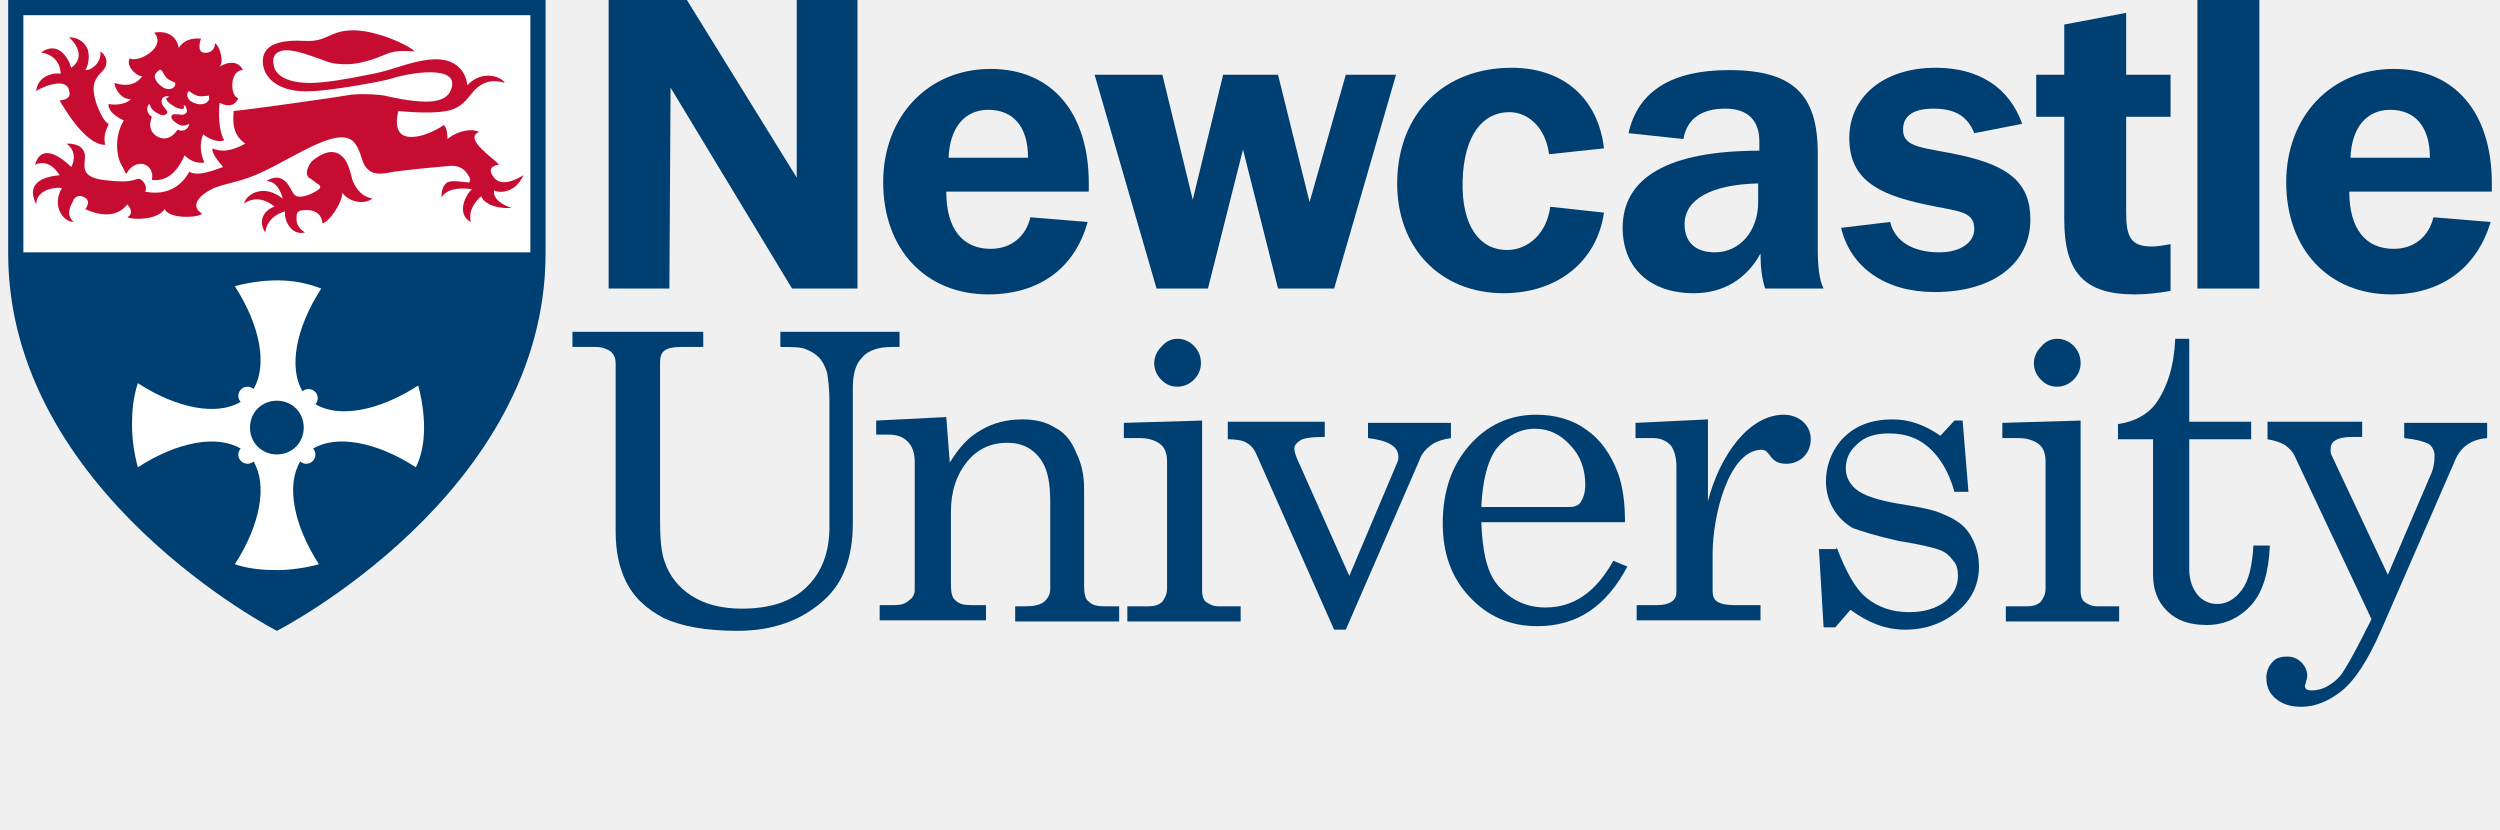
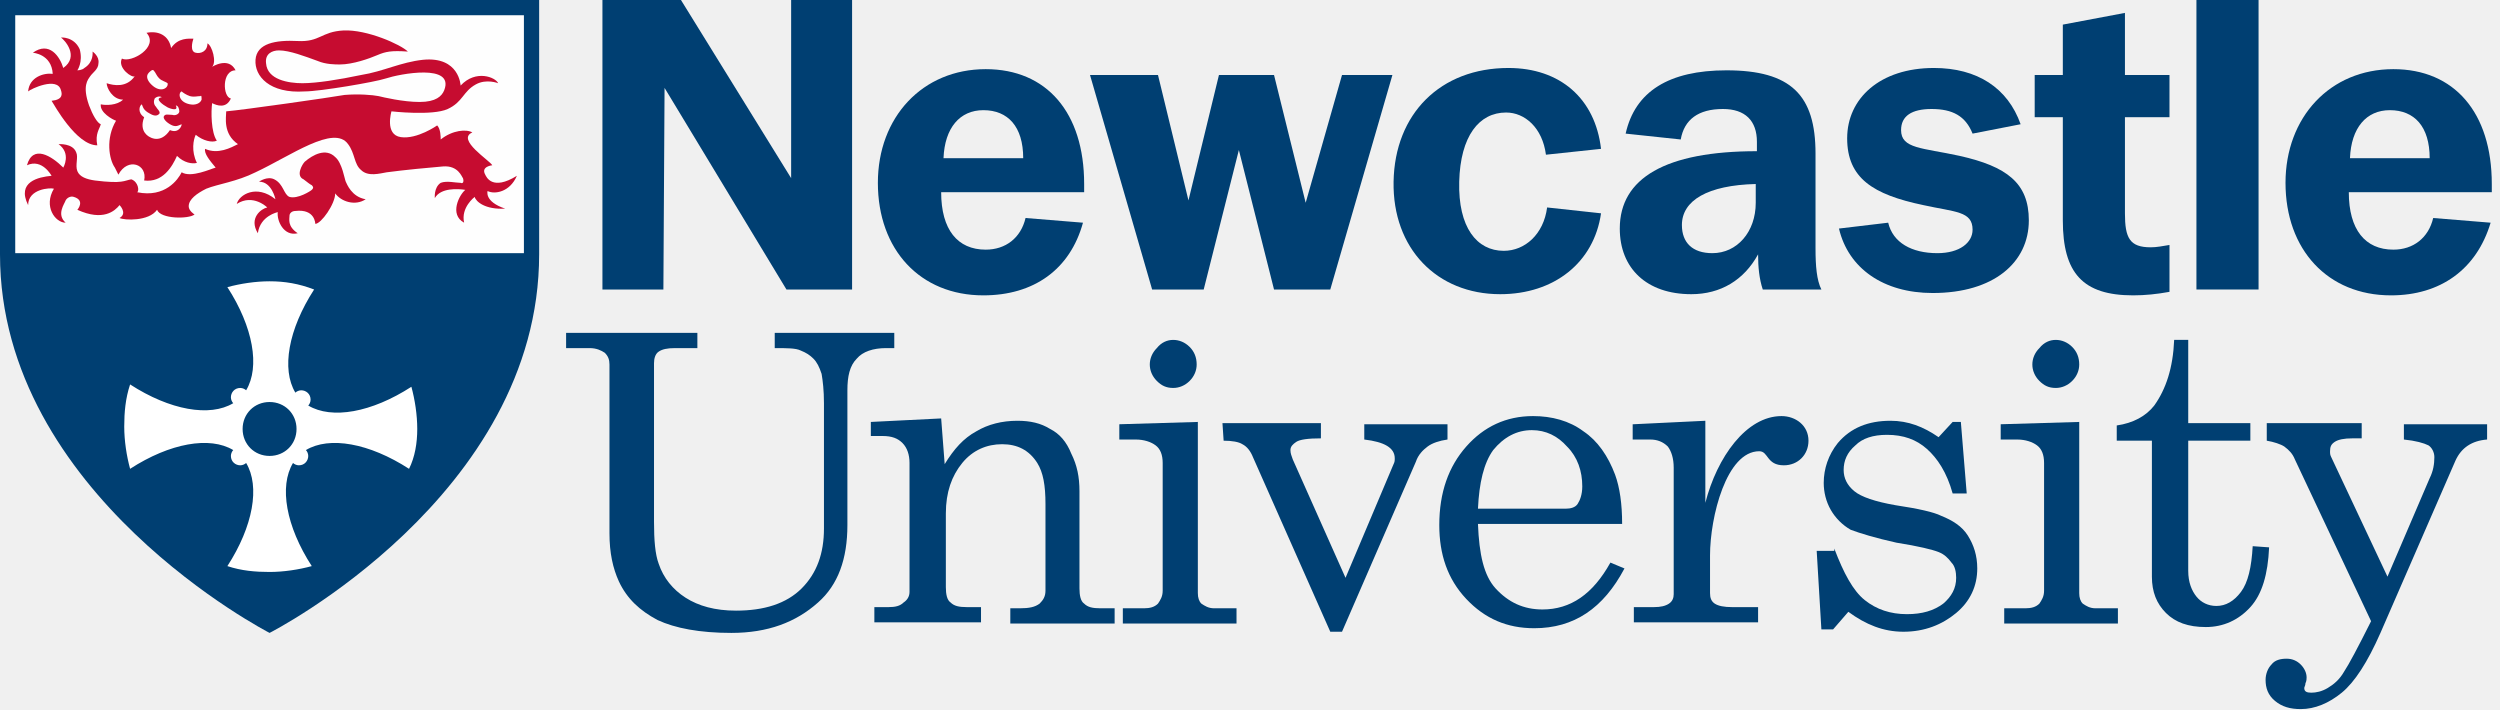
- <svg xmlns="http://www.w3.org/2000/svg" version="1.1" id="Layer_1" x="0px" y="0px" viewBox="0 0 214 71" style="enable-background:new 0 0 214 71;" xml:space="preserve">
+ <svg xmlns="http://www.w3.org/2000/svg" version="1.1" id="Layer_1" x="0px" y="0px" viewBox="0 0 213.3 60.5" style="enable-background:new 0 0 213.3 60.5;" xml:space="preserve">
  <style type="text/css">
	.st0{fill:#003F72;}
	.st1{fill:#FFFFFF;}
	.st2{fill:#FEFEFE;}
	.st3{fill:#C60C30;}
</style>
  <g>
-     <path class="st0" d="M84.6,25.2c-5.4,0-9-3.9-9-9.6c0-5.6,3.8-9.7,9.2-9.7c5.2,0,8.4,3.7,8.4,9.8c0,0.2,0,0.5,0,0.7H81   c0,3.2,1.4,4.9,3.8,4.9c1.7,0,3-1,3.4-2.7l4.9,0.4C92,23,88.9,25.2,84.6,25.2 M88,13.5c0-2.7-1.3-4.1-3.4-4.1c-2,0-3.3,1.5-3.4,4.1   H88z" />
-     <path class="st0" d="M204.7,25.2c-5.4,0-9-3.9-9-9.6c0-5.6,3.8-9.7,9.2-9.7c5.2,0,8.4,3.7,8.4,9.8c0,0.2,0,0.5,0,0.7h-12.2   c0,3.2,1.4,4.9,3.8,4.9c1.7,0,3-1,3.4-2.7l4.9,0.4C212,23,208.9,25.2,204.7,25.2 M208,13.5c0-2.7-1.3-4.1-3.4-4.1   c-2,0-3.3,1.5-3.4,4.1H208z" />
-     <polyline class="st0" points="93.7,6.4 99.5,6.4 102.1,17.1 104.7,6.4 109.4,6.4 112.1,17.3 115.2,6.4 119.5,6.4 114.2,24.7    109.4,24.7 106.4,12.8 103.4,24.7 99,24.7 93.7,6.4  " />
-     <path class="st0" d="M129.2,9.6c-2.3,0-3.9,2-4,5.9c-0.1,3.9,1.5,5.9,3.8,5.9c1.8,0,3.4-1.4,3.7-3.7l4.6,0.5   c-0.6,4.2-4,6.9-8.6,6.9c-5.4,0-9.2-3.9-9.1-9.6c0.1-5.8,4-9.7,9.8-9.7c4.4,0,7.4,2.6,7.9,6.9l-4.7,0.5   C132.3,10.9,130.8,9.6,129.2,9.6" />
-     <path class="st0" d="M150.7,21.7c-1.2,2.2-3.2,3.4-5.7,3.4c-3.8,0-6.1-2.2-6.1-5.6c0-4.3,3.9-6.6,11.7-6.6v-0.8   c0-1.8-1-2.8-2.9-2.8c-2.1,0-3.3,0.9-3.6,2.6l-4.7-0.5c0.8-3.6,3.7-5.4,8.6-5.4c5.5,0,7.6,2.1,7.6,7.1v8.1c0,1.5,0.1,2.7,0.5,3.5   h-5C150.8,23.8,150.7,22.8,150.7,21.7 M144.2,19.2c0,1.5,0.9,2.4,2.6,2.4c2.1,0,3.7-1.8,3.7-4.3v-1.6   C146.4,15.8,144.2,17.1,144.2,19.2z" />
-     <path class="st0" d="M161.8,19c0.4,1.7,2,2.6,4.2,2.6c1.9,0,3-0.9,3-2c0-1.6-1.5-1.5-4.2-2.1c-4.3-0.9-6.5-2.3-6.5-5.7   c0-3.4,2.8-6,7.4-6c3.7,0,6.3,1.7,7.4,4.8l-4.1,0.8c-0.6-1.5-1.7-2.1-3.5-2.1c-1.7,0-2.6,0.6-2.6,1.8c0,1.6,1.8,1.5,5,2.2   c4,0.9,5.9,2.3,5.9,5.5c0,3.6-3,6.2-8.2,6.2c-4.2,0-7.2-2.1-8-5.5L161.8,19" />
-     <polyline class="st0" points="188.1,0 193.4,0 193.4,24.7 188.1,24.7 188.1,0  " />
-     <path class="st0" d="M81.3,39.6c0.8-1.3,1.6-2.2,2.7-2.8c1-0.6,2.2-0.9,3.5-0.9c1.1,0,2,0.2,2.8,0.7c0.8,0.4,1.4,1.1,1.8,2.1   c0.5,1,0.7,2,0.7,3.2v8.3c0,0.6,0.1,1.1,0.4,1.3c0.3,0.3,0.7,0.4,1.4,0.4h1.2v1.3h-8.9v-1.3h0.8c0.8,0,1.3-0.1,1.7-0.4   c0.3-0.3,0.5-0.6,0.5-1.1V43c0-1.6-0.2-2.7-0.7-3.5c-0.7-1.1-1.7-1.6-3-1.6c-1.3,0-2.5,0.5-3.4,1.6c-0.9,1.1-1.4,2.5-1.4,4.3v6.3   c0,0.6,0.1,1.1,0.4,1.3c0.3,0.3,0.7,0.4,1.4,0.4h1.2v1.3h-9.1v-1.3h1.2c0.6,0,1-0.1,1.3-0.4c0.3-0.2,0.5-0.5,0.5-0.9v-11   c0-0.7-0.2-1.3-0.6-1.7c-0.4-0.4-0.9-0.6-1.7-0.6H75v-1.2l6-0.3L81.3,39.6" />
-     <path class="st0" d="M96.1,36.2l6.8-0.2v14.6c0,0.4,0.1,0.7,0.3,0.9c0.3,0.2,0.6,0.4,1.1,0.4h1.9v1.3h-9.7v-1.3h1.8   c0.5,0,0.9-0.1,1.2-0.4c0.2-0.3,0.4-0.6,0.4-1.1V39.5c0-0.7-0.2-1.2-0.6-1.5c-0.4-0.3-1-0.5-1.7-0.5h-1.4V36.2 M100.8,29   c0.5,0,1,0.2,1.4,0.6c0.4,0.4,0.6,0.9,0.6,1.5c0,0.5-0.2,1-0.6,1.4c-0.4,0.4-0.9,0.6-1.4,0.6c-0.6,0-1-0.2-1.4-0.6   c-0.4-0.4-0.6-0.9-0.6-1.4c0-0.5,0.2-1,0.6-1.4C99.8,29.2,100.3,29,100.8,29z" />
-     <path class="st0" d="M171.3,36.2l6.8-0.2v14.6c0,0.4,0.1,0.7,0.3,0.9c0.3,0.2,0.6,0.4,1.1,0.4h1.9v1.3h-9.7v-1.3h1.8   c0.5,0,0.9-0.1,1.2-0.4c0.2-0.3,0.4-0.6,0.4-1.1V39.5c0-0.7-0.2-1.2-0.6-1.5c-0.4-0.3-1-0.5-1.7-0.5h-1.4V36.2 M176.1,29   c0.5,0,1,0.2,1.4,0.6c0.4,0.4,0.6,0.9,0.6,1.5c0,0.5-0.2,1-0.6,1.4c-0.4,0.4-0.9,0.6-1.4,0.6c-0.6,0-1-0.2-1.4-0.6   c-0.4-0.4-0.6-0.9-0.6-1.4c0-0.5,0.2-1,0.6-1.4C175.1,29.2,175.6,29,176.1,29z" />
-     <path class="st0" d="M105,36.1h8.4v1.3c-1.1,0-1.8,0.1-2.1,0.3c-0.3,0.2-0.5,0.4-0.5,0.7c0,0.3,0.1,0.5,0.2,0.8l4.5,10.1l4.1-9.7   c0.1-0.2,0.1-0.3,0.1-0.5c0-0.9-0.9-1.4-2.6-1.6v-1.3h7.1v1.3c-0.7,0.1-1.3,0.3-1.7,0.6c-0.4,0.3-0.8,0.7-1,1.3l-6.3,14.5h-1   l-6.6-14.9c-0.2-0.5-0.5-0.9-0.9-1.1c-0.3-0.2-0.9-0.3-1.6-0.3V36.1" />
-     <path class="st0" d="M139.1,44.7h-12.3c0.1,2.6,0.5,4.4,1.5,5.5c1.1,1.2,2.4,1.8,4,1.8c2.4,0,4.3-1.3,5.8-4l1.2,0.5   c-1.8,3.4-4.3,5.1-7.7,5.1c-2.3,0-4.2-0.8-5.8-2.5c-1.6-1.7-2.3-3.8-2.3-6.3c0-2.8,0.8-5,2.3-6.7c1.5-1.7,3.4-2.6,5.7-2.6   c1.6,0,3.1,0.4,4.3,1.3c1.2,0.8,2.1,2.1,2.7,3.7C138.9,41.6,139.1,43,139.1,44.7 M126.8,43.4h7.5c0.4,0,0.8-0.1,1-0.4   c0.2-0.3,0.4-0.8,0.4-1.5c0-1.3-0.4-2.5-1.3-3.4c-0.8-0.9-1.8-1.4-3-1.4c-1.3,0-2.4,0.6-3.3,1.7C127.3,39.5,126.9,41.2,126.8,43.4z   " />
-     <path class="st0" d="M157.2,46.8c0.8,2.1,1.6,3.6,2.6,4.4c1,0.8,2.2,1.2,3.6,1.2c1.3,0,2.3-0.3,3.1-0.9c0.7-0.6,1.1-1.3,1.1-2.2   c0-0.5-0.1-1-0.4-1.3c-0.3-0.4-0.6-0.7-1.1-0.9c-0.5-0.2-1.7-0.5-3.6-0.8c-1.8-0.4-3.1-0.8-3.9-1.1c-0.7-0.4-1.3-1-1.7-1.7   c-0.4-0.7-0.6-1.5-0.6-2.3c0-1.2,0.4-2.4,1.2-3.4c1.1-1.3,2.6-1.9,4.5-1.9c1.5,0,2.8,0.5,4.1,1.4l1.2-1.3h0.7l0.5,6.1h-1.2   c-0.5-1.8-1.3-3-2.2-3.8c-0.9-0.8-2-1.2-3.4-1.2c-1.2,0-2.1,0.3-2.7,0.9c-0.7,0.6-1,1.3-1,2.1c0,0.7,0.3,1.3,0.9,1.8   c0.6,0.5,1.8,0.9,3.5,1.2c2,0.3,3.3,0.6,3.9,0.9c1,0.4,1.8,0.9,2.3,1.7c0.5,0.8,0.8,1.7,0.8,2.8c0,1.5-0.6,2.8-1.8,3.8   c-1.2,1-2.7,1.6-4.5,1.6c-1.7,0-3.2-0.6-4.7-1.7l-1.3,1.5h-1l-0.4-6.7H157.2" />
-     <path class="st0" d="M194,36.1h8.2v1.3h-0.8c-0.7,0-1.2,0.1-1.5,0.3c-0.3,0.2-0.4,0.4-0.4,0.8c0,0.2,0,0.3,0.1,0.5l4.8,10.2   l3.6-8.4c0.3-0.6,0.4-1.2,0.4-1.8c0-0.4-0.2-0.8-0.5-1c-0.4-0.2-1.1-0.4-2.1-0.5v-1.3h7.1v1.3c-1.3,0.1-2.2,0.7-2.7,1.8l-6.4,14.7   c-1.1,2.5-2.2,4.2-3.3,5.1c-1.1,0.9-2.3,1.4-3.5,1.4c-0.9,0-1.6-0.2-2.2-0.7c-0.6-0.5-0.8-1.1-0.8-1.8c0-0.5,0.2-1,0.5-1.3   c0.3-0.4,0.8-0.5,1.3-0.5c0.5,0,0.9,0.2,1.2,0.5c0.3,0.3,0.5,0.7,0.5,1.1c0,0.1,0,0.3-0.1,0.5c0,0.2-0.1,0.3-0.1,0.4   c0,0.3,0.2,0.4,0.6,0.4c0.4,0,0.9-0.1,1.4-0.4c0.5-0.3,1-0.7,1.4-1.4c0.4-0.6,1.2-2.1,2.3-4.3l-6.5-13.8c-0.2-0.5-0.5-0.8-0.9-1.1   c-0.3-0.2-0.9-0.4-1.5-0.5V36.1" />
-     <polyline class="st0" points="52.1,0 58.8,0 68.2,15.2 68.2,0 73.4,0 73.4,24.7 67.8,24.7 57.4,7.5 57.3,24.7 52.1,24.7 52.1,0     " />
-     <path class="st0" d="M49,28.4h11.2v1.3h-1.9c-0.7,0-1.1,0.1-1.4,0.3c-0.3,0.2-0.4,0.6-0.4,1v13.5c0,1.6,0.1,2.8,0.4,3.6   c0.4,1.2,1.2,2.2,2.3,2.9c1.1,0.7,2.5,1.1,4.3,1.1c2.4,0,4.3-0.6,5.6-1.9c1.3-1.3,1.9-3,1.9-5.1V34.4c0-1.1-0.1-1.9-0.2-2.5   c-0.2-0.6-0.4-1-0.7-1.3c-0.3-0.3-0.6-0.5-1.1-0.7c-0.4-0.2-1.2-0.2-2.2-0.2v-1.3H77v1.3h-0.7c-1.1,0-2,0.3-2.5,0.9   c-0.6,0.6-0.8,1.5-0.8,2.7v11.5c0,2.9-0.8,5.1-2.5,6.6c-1.9,1.7-4.3,2.6-7.4,2.6c-2.7,0-4.8-0.4-6.3-1.1c-1.5-0.8-2.6-1.8-3.3-3.3   c-0.5-1.1-0.8-2.4-0.8-4.1V31.1c0-0.4-0.1-0.7-0.4-1c-0.3-0.2-0.7-0.4-1.3-0.4H49V28.4" />
-     <path class="st0" d="M185.8,20.9c-0.6,0.1-1.1,0.2-1.6,0.2c-1.8,0-2.2-0.8-2.2-2.9V10h3.8V6.4H182V1.1l-5.3,1v4.3h-2.4V10h2.4v8.8   c0,4.5,1.7,6.4,6,6.4c1,0,2-0.1,3.1-0.3V20.9" />
-     <path class="st0" d="M192.9,46.6c-0.1,1.8-0.4,3.1-1,3.9c-0.6,0.8-1.3,1.2-2.1,1.2c-0.7,0-1.3-0.3-1.7-0.8   c-0.4-0.5-0.7-1.2-0.7-2.2V37.6h5.3v-1.5h-5.3V29h-1.2c-0.1,2.4-0.7,4.2-1.7,5.6c-0.7,0.9-1.8,1.5-3.2,1.7v1.3h3v11.6   c0,1.3,0.4,2.3,1.2,3.1c0.8,0.8,1.9,1.2,3.4,1.2c1.5,0,2.8-0.6,3.8-1.7c1-1.1,1.5-2.8,1.6-5.1H192.9" />
-     <path class="st0" d="M152.7,35.5c-3,0-5.5,3.5-6.5,7.4v-7l-6.2,0.3v1.3h1.5c0.6,0,1.1,0.2,1.5,0.6c0.3,0.4,0.5,1,0.5,1.8v10.8   c0,0.3-0.1,0.6-0.4,0.8c-0.3,0.2-0.7,0.3-1.3,0.3h-1.7v1.3h10.6v-1.3h-2.2c-0.7,0-1.2-0.1-1.5-0.3c-0.3-0.2-0.4-0.5-0.4-0.9v-3.2   c0-3.3,1.4-8.9,4.2-8.9c0.8,0,0.6,1.2,2.1,1.2c1.2,0,2.1-0.9,2.1-2.1C155,36.3,153.9,35.5,152.7,35.5" />
-     <path class="st0" d="M0.7,0c0,0,0,14.6,0,21.7c0,20.5,23,32.3,23,32.3s23-11.7,23-32.3c0-7.1,0-21.7,0-21.7H0.7" />
+     <path class="st0" d="M83.9,25.2c-5.4,0-9-3.9-9-9.6c0-5.6,3.8-9.7,9.2-9.7c5.2,0,8.4,3.7,8.4,9.8c0,0.2,0,0.5,0,0.7H80.3   c0,3.2,1.4,4.9,3.8,4.9c1.7,0,3-1,3.4-2.7l4.9,0.4C91.3,23,88.2,25.2,83.9,25.2 M87.3,13.5c0-2.7-1.3-4.1-3.4-4.1   c-2,0-3.3,1.5-3.4,4.1H87.3z" />
+     <path class="st0" d="M204,25.2c-5.4,0-9-3.9-9-9.6c0-5.6,3.8-9.7,9.2-9.7c5.2,0,8.4,3.7,8.4,9.8c0,0.2,0,0.5,0,0.7h-12.2   c0,3.2,1.4,4.9,3.8,4.9c1.7,0,3-1,3.4-2.7l4.9,0.4C211.3,23,208.2,25.2,204,25.2 M207.3,13.5c0-2.7-1.3-4.1-3.4-4.1   c-2,0-3.3,1.5-3.4,4.1H207.3z" />
+     <polyline class="st0" points="93,6.4 98.8,6.4 101.4,17.1 104,6.4 108.7,6.4 111.4,17.3 114.5,6.4 118.8,6.4 113.5,24.7    108.7,24.7 105.7,12.8 102.7,24.7 98.3,24.7 93,6.4  " />
+     <path class="st0" d="M128.5,9.6c-2.3,0-3.9,2-4,5.9s1.5,5.9,3.8,5.9c1.8,0,3.4-1.4,3.7-3.7l4.6,0.5c-0.6,4.2-4,6.9-8.6,6.9   c-5.4,0-9.2-3.9-9.1-9.6c0.1-5.8,4-9.7,9.8-9.7c4.4,0,7.4,2.6,7.9,6.9l-4.7,0.5C131.6,10.9,130.1,9.6,128.5,9.6" />
+     <path class="st0" d="M150,21.7c-1.2,2.2-3.2,3.4-5.7,3.4c-3.8,0-6.1-2.2-6.1-5.6c0-4.3,3.9-6.6,11.7-6.6v-0.8c0-1.8-1-2.8-2.9-2.8   c-2.1,0-3.3,0.9-3.6,2.6l-4.7-0.5c0.8-3.6,3.7-5.4,8.6-5.4c5.5,0,7.6,2.1,7.6,7.1v8.1c0,1.5,0.1,2.7,0.5,3.5h-5   C150.1,23.8,150,22.8,150,21.7 M143.5,19.2c0,1.5,0.9,2.4,2.6,2.4c2.1,0,3.7-1.8,3.7-4.3v-1.6C145.7,15.8,143.5,17.1,143.5,19.2z" />
+     <path class="st0" d="M161.1,19c0.4,1.7,2,2.6,4.2,2.6c1.9,0,3-0.9,3-2c0-1.6-1.5-1.5-4.2-2.1c-4.3-0.9-6.5-2.3-6.5-5.7s2.8-6,7.4-6   c3.7,0,6.3,1.7,7.4,4.8l-4.1,0.8c-0.6-1.5-1.7-2.1-3.5-2.1c-1.7,0-2.6,0.6-2.6,1.8c0,1.6,1.8,1.5,5,2.2c4,0.9,5.9,2.3,5.9,5.5   c0,3.6-3,6.2-8.2,6.2c-4.2,0-7.2-2.1-8-5.5L161.1,19" />
+     <polyline class="st0" points="187.4,0 192.7,0 192.7,24.7 187.4,24.7 187.4,0  " />
+     <path class="st0" d="M80.6,39.6c0.8-1.3,1.6-2.2,2.7-2.8c1-0.6,2.2-0.9,3.5-0.9c1.1,0,2,0.2,2.8,0.7c0.8,0.4,1.4,1.1,1.8,2.1   c0.5,1,0.7,2,0.7,3.2v8.3c0,0.6,0.1,1.1,0.4,1.3c0.3,0.3,0.7,0.4,1.4,0.4h1.2v1.3h-8.9v-1.3H87c0.8,0,1.3-0.1,1.7-0.4   c0.3-0.3,0.5-0.6,0.5-1.1V43c0-1.6-0.2-2.7-0.7-3.5c-0.7-1.1-1.7-1.6-3-1.6s-2.5,0.5-3.4,1.6s-1.4,2.5-1.4,4.3v6.3   c0,0.6,0.1,1.1,0.4,1.3c0.3,0.3,0.7,0.4,1.4,0.4h1.2v1.3h-9.1v-1.3h1.2c0.6,0,1-0.1,1.3-0.4c0.3-0.2,0.5-0.5,0.5-0.9v-11   c0-0.7-0.2-1.3-0.6-1.7s-0.9-0.6-1.7-0.6h-1V36l6-0.3L80.6,39.6" />
+     <path class="st0" d="M95.4,36.2l6.8-0.2v14.6c0,0.4,0.1,0.7,0.3,0.9c0.3,0.2,0.6,0.4,1.1,0.4h1.9v1.3h-9.7v-1.3h1.8   c0.5,0,0.9-0.1,1.2-0.4c0.2-0.3,0.4-0.6,0.4-1.1V39.5c0-0.7-0.2-1.2-0.6-1.5s-1-0.5-1.7-0.5h-1.4v-1.3 M100.1,29   c0.5,0,1,0.2,1.4,0.6s0.6,0.9,0.6,1.5c0,0.5-0.2,1-0.6,1.4s-0.9,0.6-1.4,0.6c-0.6,0-1-0.2-1.4-0.6c-0.4-0.4-0.6-0.9-0.6-1.4   s0.2-1,0.6-1.4C99.1,29.2,99.6,29,100.1,29z" />
+     <path class="st0" d="M170.6,36.2l6.8-0.2v14.6c0,0.4,0.1,0.7,0.3,0.9c0.3,0.2,0.6,0.4,1.1,0.4h1.9v1.3H171v-1.3h1.8   c0.5,0,0.9-0.1,1.2-0.4c0.2-0.3,0.4-0.6,0.4-1.1V39.5c0-0.7-0.2-1.2-0.6-1.5c-0.4-0.3-1-0.5-1.7-0.5h-1.4v-1.3 M175.4,29   c0.5,0,1,0.2,1.4,0.6s0.6,0.9,0.6,1.5c0,0.5-0.2,1-0.6,1.4c-0.4,0.4-0.9,0.6-1.4,0.6c-0.6,0-1-0.2-1.4-0.6   c-0.4-0.4-0.6-0.9-0.6-1.4s0.2-1,0.6-1.4C174.4,29.2,174.9,29,175.4,29z" />
+     <path class="st0" d="M104.3,36.1h8.4v1.3c-1.1,0-1.8,0.1-2.1,0.3c-0.3,0.2-0.5,0.4-0.5,0.7s0.1,0.5,0.2,0.8l4.5,10.1l4.1-9.7   c0.1-0.2,0.1-0.3,0.1-0.5c0-0.9-0.9-1.4-2.6-1.6v-1.3h7.1v1.3c-0.7,0.1-1.3,0.3-1.7,0.6c-0.4,0.3-0.8,0.7-1,1.3l-6.3,14.5h-1   L106.9,39c-0.2-0.5-0.5-0.9-0.9-1.1c-0.3-0.2-0.9-0.3-1.6-0.3L104.3,36.1" />
+     <path class="st0" d="M138.4,44.7h-12.3c0.1,2.6,0.5,4.4,1.5,5.5c1.1,1.2,2.4,1.8,4,1.8c2.4,0,4.3-1.3,5.8-4l1.2,0.5   c-1.8,3.4-4.3,5.1-7.7,5.1c-2.3,0-4.2-0.8-5.8-2.5c-1.6-1.7-2.3-3.8-2.3-6.3c0-2.8,0.8-5,2.3-6.7s3.4-2.6,5.7-2.6   c1.6,0,3.1,0.4,4.3,1.3c1.2,0.8,2.1,2.1,2.7,3.7C138.2,41.6,138.4,43,138.4,44.7 M126.1,43.4h7.5c0.4,0,0.8-0.1,1-0.4   c0.2-0.3,0.4-0.8,0.4-1.5c0-1.3-0.4-2.5-1.3-3.4c-0.8-0.9-1.8-1.4-3-1.4c-1.3,0-2.4,0.6-3.3,1.7C126.6,39.5,126.2,41.2,126.1,43.4z   " />
+     <path class="st0" d="M156.5,46.8c0.8,2.1,1.6,3.6,2.6,4.4c1,0.8,2.2,1.2,3.6,1.2c1.3,0,2.3-0.3,3.1-0.9c0.7-0.6,1.1-1.3,1.1-2.2   c0-0.5-0.1-1-0.4-1.3c-0.3-0.4-0.6-0.7-1.1-0.9s-1.7-0.5-3.6-0.8c-1.8-0.4-3.1-0.8-3.9-1.1c-0.7-0.4-1.3-1-1.7-1.7   s-0.6-1.5-0.6-2.3c0-1.2,0.4-2.4,1.2-3.4c1.1-1.3,2.6-1.9,4.5-1.9c1.5,0,2.8,0.5,4.1,1.4l1.2-1.3h0.7l0.5,6.1h-1.2   c-0.5-1.8-1.3-3-2.2-3.8s-2-1.2-3.4-1.2c-1.2,0-2.1,0.3-2.7,0.9c-0.7,0.6-1,1.3-1,2.1c0,0.7,0.3,1.3,0.9,1.8   c0.6,0.5,1.8,0.9,3.5,1.2c2,0.3,3.3,0.6,3.9,0.9c1,0.4,1.8,0.9,2.3,1.7s0.8,1.7,0.8,2.8c0,1.5-0.6,2.8-1.8,3.8s-2.7,1.6-4.5,1.6   c-1.7,0-3.2-0.6-4.7-1.7l-1.3,1.5h-1L155,47h1.5" />
+     <path class="st0" d="M193.3,36.1h8.2v1.3h-0.8c-0.7,0-1.2,0.1-1.5,0.3s-0.4,0.4-0.4,0.8c0,0.2,0,0.3,0.1,0.5l4.8,10.2l3.6-8.4   c0.3-0.6,0.4-1.2,0.4-1.8c0-0.4-0.2-0.8-0.5-1c-0.4-0.2-1.1-0.4-2.1-0.5v-1.3h7.1v1.3c-1.3,0.1-2.2,0.7-2.7,1.8L203.1,54   c-1.1,2.5-2.2,4.2-3.3,5.1c-1.1,0.9-2.3,1.4-3.5,1.4c-0.9,0-1.6-0.2-2.2-0.7c-0.6-0.5-0.8-1.1-0.8-1.8c0-0.5,0.2-1,0.5-1.3   c0.3-0.4,0.8-0.5,1.3-0.5s0.9,0.2,1.2,0.5s0.5,0.7,0.5,1.1c0,0.1,0,0.3-0.1,0.5c0,0.2-0.1,0.3-0.1,0.4c0,0.3,0.2,0.4,0.6,0.4   c0.4,0,0.9-0.1,1.4-0.4c0.5-0.3,1-0.7,1.4-1.4c0.4-0.6,1.2-2.1,2.3-4.3l-6.5-13.8c-0.2-0.5-0.5-0.8-0.9-1.1   c-0.3-0.2-0.9-0.4-1.5-0.5v-1.5" />
+     <polyline class="st0" points="51.4,0 58.1,0 67.5,15.2 67.5,0 72.7,0 72.7,24.7 67.1,24.7 56.7,7.5 56.6,24.7 51.4,24.7 51.4,0     " />
+     <path class="st0" d="M48.3,28.4h11.2v1.3h-1.9c-0.7,0-1.1,0.1-1.4,0.3c-0.3,0.2-0.4,0.6-0.4,1v13.5c0,1.6,0.1,2.8,0.4,3.6   c0.4,1.2,1.2,2.2,2.3,2.9s2.5,1.1,4.3,1.1c2.4,0,4.3-0.6,5.6-1.9c1.3-1.3,1.9-3,1.9-5.1V34.4c0-1.1-0.1-1.9-0.2-2.5   c-0.2-0.6-0.4-1-0.7-1.3c-0.3-0.3-0.6-0.5-1.1-0.7c-0.4-0.2-1.2-0.2-2.2-0.2v-1.3h10.2v1.3h-0.7c-1.1,0-2,0.3-2.5,0.9   c-0.6,0.6-0.8,1.5-0.8,2.7v11.5c0,2.9-0.8,5.1-2.5,6.6c-1.9,1.7-4.3,2.6-7.4,2.6c-2.7,0-4.8-0.4-6.3-1.1c-1.5-0.8-2.6-1.8-3.3-3.3   c-0.5-1.1-0.8-2.4-0.8-4.1V31.1c0-0.4-0.1-0.7-0.4-1c-0.3-0.2-0.7-0.4-1.3-0.4h-2V28.4" />
+     <path class="st0" d="M185.1,20.9c-0.6,0.1-1.1,0.2-1.6,0.2c-1.8,0-2.2-0.8-2.2-2.9V10h3.8V6.4h-3.8V1.1l-5.3,1v4.3h-2.4V10h2.4v8.8   c0,4.5,1.7,6.4,6,6.4c1,0,2-0.1,3.1-0.3V20.9" />
+     <path class="st0" d="M192.2,46.6c-0.1,1.8-0.4,3.1-1,3.9c-0.6,0.8-1.3,1.2-2.1,1.2c-0.7,0-1.3-0.3-1.7-0.8s-0.7-1.2-0.7-2.2V37.6   h5.3v-1.5h-5.3V29h-1.2c-0.1,2.4-0.7,4.2-1.7,5.6c-0.7,0.9-1.8,1.5-3.2,1.7v1.3h3v11.6c0,1.3,0.4,2.3,1.2,3.1s1.9,1.2,3.4,1.2   s2.8-0.6,3.8-1.7c1-1.1,1.5-2.8,1.6-5.1L192.2,46.6" />
+     <path class="st0" d="M152,35.5c-3,0-5.5,3.5-6.5,7.4v-7l-6.2,0.3v1.3h1.5c0.6,0,1.1,0.2,1.5,0.6c0.3,0.4,0.5,1,0.5,1.8v10.8   c0,0.3-0.1,0.6-0.4,0.8c-0.3,0.2-0.7,0.3-1.3,0.3h-1.7v1.3H150v-1.3h-2.2c-0.7,0-1.2-0.1-1.5-0.3s-0.4-0.5-0.4-0.9v-3.2   c0-3.3,1.4-8.9,4.2-8.9c0.8,0,0.6,1.2,2.1,1.2c1.2,0,2.1-0.9,2.1-2.1C154.3,36.3,153.2,35.5,152,35.5" />
+     <path class="st0" d="M0,0c0,0,0,14.6,0,21.7C0,42.2,23,54,23,54s23-11.7,23-32.3C46,14.6,46,0,46,0H0" />
    <g>
-       <path class="st1" d="M36.3,36.6c0-1.2-0.2-2.5-0.5-3.6c-3.4,2.2-6.8,2.8-8.8,1.6c0.1-0.1,0.2-0.3,0.2-0.5c0-0.5-0.4-0.8-0.8-0.8    c-0.2,0-0.4,0.1-0.5,0.2c-1.2-2-0.6-5.4,1.6-8.8C26.2,24.2,25,24,23.7,24l0,0c-1.2,0-2.5,0.2-3.6,0.5c2.2,3.4,2.8,6.8,1.6,8.8    c-0.1-0.1-0.3-0.2-0.5-0.2c-0.5,0-0.8,0.4-0.8,0.8c0,0.2,0.1,0.4,0.2,0.5c-2,1.2-5.4,0.6-8.8-1.6c-0.4,1.2-0.5,2.4-0.5,3.6h0    c0,1.2,0.2,2.5,0.5,3.6c3.4-2.2,6.8-2.8,8.8-1.6c-0.1,0.1-0.2,0.3-0.2,0.5c0,0.5,0.4,0.8,0.8,0.8c0.2,0,0.4-0.1,0.5-0.2    c1.2,2,0.6,5.4-1.6,8.8c1.2,0.4,2.4,0.5,3.6,0.5l0,0c1.2,0,2.5-0.2,3.6-0.5c-2.2-3.4-2.8-6.8-1.6-8.8c0.1,0.1,0.3,0.2,0.5,0.2    c0.5,0,0.8-0.4,0.8-0.8c0-0.2-0.1-0.4-0.2-0.5c2-1.2,5.4-0.6,8.8,1.6C36.1,39,36.3,37.8,36.3,36.6L36.3,36.6" />
-       <path class="st0" d="M26,36.6c0,1.3-1,2.3-2.3,2.3c-1.3,0-2.3-1-2.3-2.3c0-1.3,1-2.3,2.3-2.3C25,34.3,26,35.3,26,36.6" />
+       <path class="st1" d="M35.6,36.6c0-1.2-0.2-2.5-0.5-3.6c-3.4,2.2-6.8,2.8-8.8,1.6c0.1-0.1,0.2-0.3,0.2-0.5c0-0.5-0.4-0.8-0.8-0.8    c-0.2,0-0.4,0.1-0.5,0.2c-1.2-2-0.6-5.4,1.6-8.8C25.5,24.2,24.3,24,23,24l0,0c-1.2,0-2.5,0.2-3.6,0.5c2.2,3.4,2.8,6.8,1.6,8.8    c-0.1-0.1-0.3-0.2-0.5-0.2c-0.5,0-0.8,0.4-0.8,0.8c0,0.2,0.1,0.4,0.2,0.5c-2,1.2-5.4,0.6-8.8-1.6c-0.4,1.2-0.5,2.4-0.5,3.6l0,0    c0,1.2,0.2,2.5,0.5,3.6c3.4-2.2,6.8-2.8,8.8-1.6c-0.1,0.1-0.2,0.3-0.2,0.5c0,0.5,0.4,0.8,0.8,0.8c0.2,0,0.4-0.1,0.5-0.2    c1.2,2,0.6,5.4-1.6,8.8c1.2,0.4,2.4,0.5,3.6,0.5l0,0c1.2,0,2.5-0.2,3.6-0.5c-2.2-3.4-2.8-6.8-1.6-8.8c0.1,0.1,0.3,0.2,0.5,0.2    c0.5,0,0.8-0.4,0.8-0.8c0-0.2-0.1-0.4-0.2-0.5c2-1.2,5.4-0.6,8.8,1.6C35.4,39,35.6,37.8,35.6,36.6L35.6,36.6" />
+       <path class="st0" d="M25.3,36.6c0,1.3-1,2.3-2.3,2.3s-2.3-1-2.3-2.3s1-2.3,2.3-2.3S25.3,35.3,25.3,36.6" />
    </g>
-     <rect x="2" y="1.3" class="st2" width="43.4" height="20.3" />
-     <path class="st3" d="M27.3,15.8c0.2,0.2,0.1,0.3,0,0.4c-0.1,0.1-1.2,0.8-1.9,0.6c-0.5-0.2-0.5-1.1-1.3-1.5   c-0.6-0.3-1.3,0.2-1.3,0.2c1.1,0,1.4,1.5,1.4,1.5c-1.6-1.3-3.1-0.4-3.3,0.4c1.4-0.9,2.6,0.3,2.6,0.3c-0.5,0.1-1.6,0.9-0.8,2.2   c0.2-1.5,1.7-1.8,1.7-1.8c-0.1,0.7,0.5,2.1,1.7,1.8c-0.9-0.6-0.7-1.2-0.7-1.5c0-0.2,0.2-0.4,0.5-0.4c1.7-0.2,1.7,1.1,1.7,1.1   c0.5,0,1.7-1.7,1.7-2.6c0.5,0.7,1.7,1.1,2.6,0.5c-1.2-0.2-1.6-1.3-1.7-1.5c-0.1-0.2-0.3-1.6-0.9-2.1c-0.8-0.8-1.9-0.2-2.6,0.4   c-0.2,0.2-0.8,1.2-0.1,1.5C27,15.6,27.1,15.7,27.3,15.8" />
-     <path class="st3" d="M9,12.4c-1.8,0-3.7-3.5-3.9-3.8C6.1,8.5,6,8,5.9,7.7C5.6,6.5,3.3,7.6,3.1,7.8c0.1-1.2,1.3-1.6,2.1-1.5l0,0   C5.1,4.6,3.5,4.5,3.5,4.5c1.4-1,2.3,0.3,2.6,1.3c1.4-1,0.1-2.4-0.2-2.6c0,0,1.1-0.1,1.6,1C7.8,5.3,7.3,6,7.3,6s0.4,0,0.6-0.2   c0.8-0.5,0.7-1.3,0.7-1.4c0,0,0.6,0.4,0.5,1c0,0.5-0.5,0.8-0.7,1.1C8.2,6.8,7.7,7.3,8.3,9c0.3,0.8,0.7,1.5,1,1.6   C9.2,11,8.8,11.4,9,12.4" />
-     <path class="st3" d="M5.1,15c-1.1,0.1-3,0.5-2,2.5c0-1.4,1.9-1.5,2.2-1.4c-0.9,1.5,0.1,2.9,1,2.9c-0.8-0.7-0.1-1.6,0-1.9   c0.1-0.2,0.4-0.4,0.7-0.3c1,0.3,0.3,1.1,0.3,1.1c2.2,1,3.2,0.1,3.6-0.4c0,0,0.7,0.7,0,1.1c0.4,0.2,2.5,0.3,3.2-0.7   c0.3,0.8,2.7,0.8,3.2,0.4c0,0-0.5-0.3-0.5-0.7c0-0.6,0.7-1.1,1.5-1.5c1-0.4,2.6-0.6,4.2-1.4c3-1.4,6.7-4.1,7.9-2.4   c0.6,0.8,0.5,1.7,1.1,2.2c0.6,0.6,1.6,0.3,2.2,0.2c1.5-0.2,3.6-0.4,4.8-0.5c1.3-0.1,1.6,0.9,1.7,1c0.1,0.3,0,0.5-0.2,0.4   c-0.4,0-1.2-0.2-1.7,0c-0.6,0.4-0.5,1.3-0.5,1.3c0.5-0.9,2-0.8,2.6-0.7c-0.5,0.4-1.4,2.1-0.1,2.8c-0.3-1.3,0.9-2.2,0.9-2.2   c0.1,0.4,0.9,1.1,2.6,1c-1.8-0.6-1.5-1.5-1.5-1.5c0.6,0.3,1.9,0.1,2.5-1.3c-2.1,1.3-2.6,0.1-2.7-0.1c-0.4-0.7,0.6-0.8,0.6-0.8   c-0.2-0.4-3.1-2.2-1.7-2.8c-0.5-0.3-1.7-0.2-2.7,0.6c0-0.2,0-0.9-0.3-1.2c0,0-1.7,1.2-3.1,1c-1.4-0.2-0.8-2.2-0.8-2.2   s3.5,0.4,4.8-0.2c1.3-0.6,1.3-1.5,2.4-2.1c0.9-0.5,1.9-0.1,1.9-0.1C43,6.6,41.3,5.9,40,7.3c0,0-0.1-2.5-3.2-2.2   c-1.9,0.2-3.4,1-5.3,1.3c-1.9,0.4-3.8,0.7-5,0.7c-1.2,0-3-0.3-3.1-1.7c-0.1-0.8,0.5-1.1,1.1-1.1c0.9,0,2.2,0.5,3.3,0.9   c0.7,0.3,1.5,0.3,1.9,0.3c1.1,0,2.5-0.5,3.2-0.8c0.7-0.3,1.2-0.4,2.6-0.3C34.9,3.8,32,2.5,30,2.6c-1.9,0.1-2,1-3.9,0.9   c-1.9-0.1-3.5,0.2-3.6,1.6c-0.1,1.4,1.2,2.9,4.2,2.7C28,7.8,32.7,7,33.6,6.7c1.2-0.4,5.9-1.3,5,1c-0.2,0.5-0.7,1-2.1,1   s-3.1-0.4-3.5-0.5c-0.5-0.1-1.7-0.2-2.9-0.1c-1.1,0.2-8.8,1.3-10.1,1.4c0,0.5-0.3,1.9,1,2.8c-0.6,0.3-1.7,0.9-2.8,0.4   c-0.1,0.4,0.4,1,0.9,1.6c-0.4,0.1-2.1,0.9-2.9,0.4c-0.3,0.6-1.4,2.2-3.8,1.7c0.2-0.1,0.1-0.9-0.5-1.1c-0.6,0.1-0.7,0.4-3.1,0.1   c-0.7-0.1-1.3-0.3-1.5-0.8c-0.2-0.5,0.1-1.2-0.1-1.6c-0.3-0.8-1.5-0.7-1.5-0.7c1.1,0.8,0.4,2,0.4,2c-1-1-2.6-2-3.1-0.2   C4.3,13.5,5.1,15,5.1,15" />
-     <path class="st3" d="M20.8,6c-0.6-1.2-2-0.3-2-0.3c0.4-0.4,0-1.8-0.4-2c0,0.7-0.6,0.9-1,0.8c-0.5-0.1-0.3-0.9-0.2-1.2   c-0.4,0-1.3-0.1-1.9,0.8c-0.2-1.1-1.1-1.5-2.1-1.3c1.1,1.2-1.3,2.6-2.1,2.2c-0.4,0.8,0.9,1.7,1.1,1.5c-0.7,1-1.8,0.8-2.4,0.6   c0,0.4,0.5,1.4,1.4,1.4C10.7,9,9.7,9,9.3,8.9c-0.1,0.7,1,1.3,1.3,1.4c-0.9,1.5-0.6,3.3-0.1,4l0.3,0.6c0.8-1.5,2.5-0.9,2.2,0.5   c1.6,0.2,2.4-1.2,2.8-2.1c0.6,0.6,1.3,0.7,1.7,0.6c-0.5-1-0.3-2-0.1-2.4c0.6,0.5,1.4,0.7,1.8,0.5c-0.5-0.7-0.5-2.5-0.4-3.2   c0.4,0.2,1.2,0.5,1.6-0.4C19.7,8.3,19.6,6,20.8,6z M13.4,6.2c0.1-0.1,0.3-0.3,0.4-0.2c0.2,0.2,0.2,0.4,0.5,0.7   c0.2,0.2,0.6,0.3,0.7,0.4c0.1,0.4-0.6,0.9-1.4,0.1C13.3,6.9,13.1,6.5,13.4,6.2z M15.2,11.1c-0.8,1.2-1.7,0.6-1.7,0.6   s-1-0.4-0.5-1.7c-0.6-0.4-0.4-1-0.2-1.1c0.1,0.2,0.1,0.5,0.7,0.8c0.5,0.3,0.7,0.1,0.8,0c0.1-0.2-0.2-0.4-0.3-0.6   c-0.2-0.2-0.2-0.5-0.1-0.7c0.2-0.2,0.5-0.2,0.6-0.1c-0.7,0.1,0.2,0.7,0.4,0.8C15,9.2,16,9.6,15.7,9c0.2,0,0.3,0.3,0.3,0.5   c0,0.2-0.3,0.4-0.6,0.3c-0.3,0-0.6-0.1-0.7,0.1c-0.1,0.1,0,0.4,0.5,0.7c0.5,0.3,0.7,0.1,1,0C16.2,10.8,15.9,11.4,15.2,11.1z    M17.9,8.5c-0.1,0.3-0.5,0.5-1,0.4c-1-0.2-1-1-0.7-1.1c0.1,0.1,0.4,0.3,0.7,0.4c0.4,0.1,0.6,0,0.9,0C17.9,8.1,17.9,8.3,17.9,8.5z" />
+     <rect x="1.3" y="1.3" class="st2" width="43.4" height="20.3" />
+     <path class="st3" d="M26.6,15.8c0.2,0.2,0.1,0.3,0,0.4s-1.2,0.8-1.9,0.6c-0.5-0.2-0.5-1.1-1.3-1.5c-0.6-0.3-1.3,0.2-1.3,0.2   c1.1,0,1.4,1.5,1.4,1.5c-1.6-1.3-3.1-0.4-3.3,0.4c1.4-0.9,2.6,0.3,2.6,0.3c-0.5,0.1-1.6,0.9-0.8,2.2c0.2-1.5,1.7-1.8,1.7-1.8   c-0.1,0.7,0.5,2.1,1.7,1.8c-0.9-0.6-0.7-1.2-0.7-1.5c0-0.2,0.2-0.4,0.5-0.4c1.7-0.2,1.7,1.1,1.7,1.1c0.5,0,1.7-1.7,1.7-2.6   c0.5,0.7,1.7,1.1,2.6,0.5c-1.2-0.2-1.6-1.3-1.7-1.5s-0.3-1.6-0.9-2.1c-0.8-0.8-1.9-0.2-2.6,0.4c-0.2,0.2-0.8,1.2-0.1,1.5   C26.3,15.6,26.4,15.7,26.6,15.8" />
+     <path class="st3" d="M8.3,12.4c-1.8,0-3.7-3.5-3.9-3.8c1-0.1,0.9-0.6,0.8-0.9C4.9,6.5,2.6,7.6,2.4,7.8c0.1-1.2,1.3-1.6,2.1-1.5l0,0   C4.4,4.6,2.8,4.5,2.8,4.5c1.4-1,2.3,0.3,2.6,1.3c1.4-1,0.1-2.4-0.2-2.6c0,0,1.1-0.1,1.6,1C7.1,5.3,6.6,6,6.6,6S7,6,7.2,5.8   C8,5.3,7.9,4.5,7.9,4.4c0,0,0.6,0.4,0.5,1c0,0.5-0.5,0.8-0.7,1.1C7.5,6.8,7,7.3,7.6,9c0.3,0.8,0.7,1.5,1,1.6   C8.5,11,8.1,11.4,8.3,12.4" />
+     <path class="st3" d="M4.4,15c-1.1,0.1-3,0.5-2,2.5c0-1.4,1.9-1.5,2.2-1.4c-0.9,1.5,0.1,2.9,1,2.9c-0.8-0.7-0.1-1.6,0-1.9   c0.1-0.2,0.4-0.4,0.7-0.3c1,0.3,0.3,1.1,0.3,1.1c2.2,1,3.2,0.1,3.6-0.4c0,0,0.7,0.7,0,1.1c0.4,0.2,2.5,0.3,3.2-0.7   c0.3,0.8,2.7,0.8,3.2,0.4c0,0-0.5-0.3-0.5-0.7c0-0.6,0.7-1.1,1.5-1.5c1-0.4,2.6-0.6,4.2-1.4c3-1.4,6.7-4.1,7.9-2.4   c0.6,0.8,0.5,1.7,1.1,2.2c0.6,0.6,1.6,0.3,2.2,0.2c1.5-0.2,3.6-0.4,4.8-0.5c1.3-0.1,1.6,0.9,1.7,1c0.1,0.3,0,0.5-0.2,0.4   c-0.4,0-1.2-0.2-1.7,0c-0.6,0.4-0.5,1.3-0.5,1.3c0.5-0.9,2-0.8,2.6-0.7c-0.5,0.4-1.4,2.1-0.1,2.8c-0.3-1.3,0.9-2.2,0.9-2.2   c0.1,0.4,0.9,1.1,2.6,1c-1.8-0.6-1.5-1.5-1.5-1.5c0.6,0.3,1.9,0.1,2.5-1.3c-2.1,1.3-2.6,0.1-2.7-0.1C41,14.2,42,14.1,42,14.1   c-0.2-0.4-3.1-2.2-1.7-2.8c-0.5-0.3-1.7-0.2-2.7,0.6c0-0.2,0-0.9-0.3-1.2c0,0-1.7,1.2-3.1,1c-1.4-0.2-0.8-2.2-0.8-2.2   s3.5,0.4,4.8-0.2c1.3-0.6,1.3-1.5,2.4-2.1c0.9-0.5,1.9-0.1,1.9-0.1c-0.2-0.5-1.9-1.2-3.2,0.2c0,0-0.1-2.5-3.2-2.2   c-1.9,0.2-3.4,1-5.3,1.3c-1.9,0.4-3.8,0.7-5,0.7s-3-0.3-3.1-1.7c-0.1-0.8,0.5-1.1,1.1-1.1c0.9,0,2.2,0.5,3.3,0.9   c0.7,0.3,1.5,0.3,1.9,0.3c1.1,0,2.5-0.5,3.2-0.8s1.2-0.4,2.6-0.3c-0.6-0.6-3.5-1.9-5.5-1.8c-1.9,0.1-2,1-3.9,0.9s-3.5,0.2-3.6,1.6   S23,8,26,7.8c1.3,0,6-0.8,6.9-1.1c1.2-0.4,5.9-1.3,5,1c-0.2,0.5-0.7,1-2.1,1s-3.1-0.4-3.5-0.5c-0.5-0.1-1.7-0.2-2.9-0.1   c-1.1,0.2-8.8,1.3-10.1,1.4c0,0.5-0.3,1.9,1,2.8c-0.6,0.3-1.7,0.9-2.8,0.4c-0.1,0.4,0.4,1,0.9,1.6c-0.4,0.1-2.1,0.9-2.9,0.4   c-0.3,0.6-1.4,2.2-3.8,1.7c0.2-0.1,0.1-0.9-0.5-1.1c-0.6,0.1-0.7,0.4-3.1,0.1c-0.7-0.1-1.3-0.3-1.5-0.8s0.1-1.2-0.1-1.6   C6.2,12.2,5,12.3,5,12.3c1.1,0.8,0.4,2,0.4,2c-1-1-2.6-2-3.1-0.2C3.6,13.5,4.4,15,4.4,15" />
+     <path class="st3" d="M20.1,6c-0.6-1.2-2-0.3-2-0.3c0.4-0.4,0-1.8-0.4-2c0,0.7-0.6,0.9-1,0.8c-0.5-0.1-0.3-0.9-0.2-1.2   c-0.4,0-1.3-0.1-1.9,0.8c-0.2-1.1-1.1-1.5-2.1-1.3C13.6,4,11.2,5.4,10.4,5c-0.4,0.8,0.9,1.7,1.1,1.5c-0.7,1-1.8,0.8-2.4,0.6   c0,0.4,0.5,1.4,1.4,1.4C10,9,9,9,8.6,8.9c-0.1,0.7,1,1.3,1.3,1.4c-0.9,1.5-0.6,3.3-0.1,4l0.3,0.6c0.8-1.5,2.5-0.9,2.2,0.5   c1.6,0.2,2.4-1.2,2.8-2.1c0.6,0.6,1.3,0.7,1.7,0.6c-0.5-1-0.3-2-0.1-2.4c0.6,0.5,1.4,0.7,1.8,0.5C18,11.3,18,9.5,18.1,8.8   c0.4,0.2,1.2,0.5,1.6-0.4C19,8.3,18.9,6,20.1,6z M12.7,6.2C12.8,6.1,13,5.9,13.1,6c0.2,0.2,0.2,0.4,0.5,0.7   c0.2,0.2,0.6,0.3,0.7,0.4c0.1,0.4-0.6,0.9-1.4,0.1C12.6,6.9,12.4,6.5,12.7,6.2z M14.5,11.1c-0.8,1.2-1.7,0.6-1.7,0.6   s-1-0.4-0.5-1.7c-0.6-0.4-0.4-1-0.2-1.1c0.1,0.2,0.1,0.5,0.7,0.8c0.5,0.3,0.7,0.1,0.8,0c0.1-0.2-0.2-0.4-0.3-0.6   c-0.2-0.2-0.2-0.5-0.1-0.7c0.2-0.2,0.5-0.2,0.6-0.1C13.1,8.4,14,9,14.2,9.1C14.3,9.2,15.3,9.6,15,9c0.2,0,0.3,0.3,0.3,0.5   S15,9.9,14.7,9.8c-0.3,0-0.6-0.1-0.7,0.1c-0.1,0.1,0,0.4,0.5,0.7s0.7,0.1,1,0C15.5,10.8,15.2,11.4,14.5,11.1z M17.2,8.5   c-0.1,0.3-0.5,0.5-1,0.4c-1-0.2-1-1-0.7-1.1c0.1,0.1,0.4,0.3,0.7,0.4c0.4,0.1,0.6,0,0.9,0C17.2,8.1,17.2,8.3,17.2,8.5z" />
  </g>
</svg>
